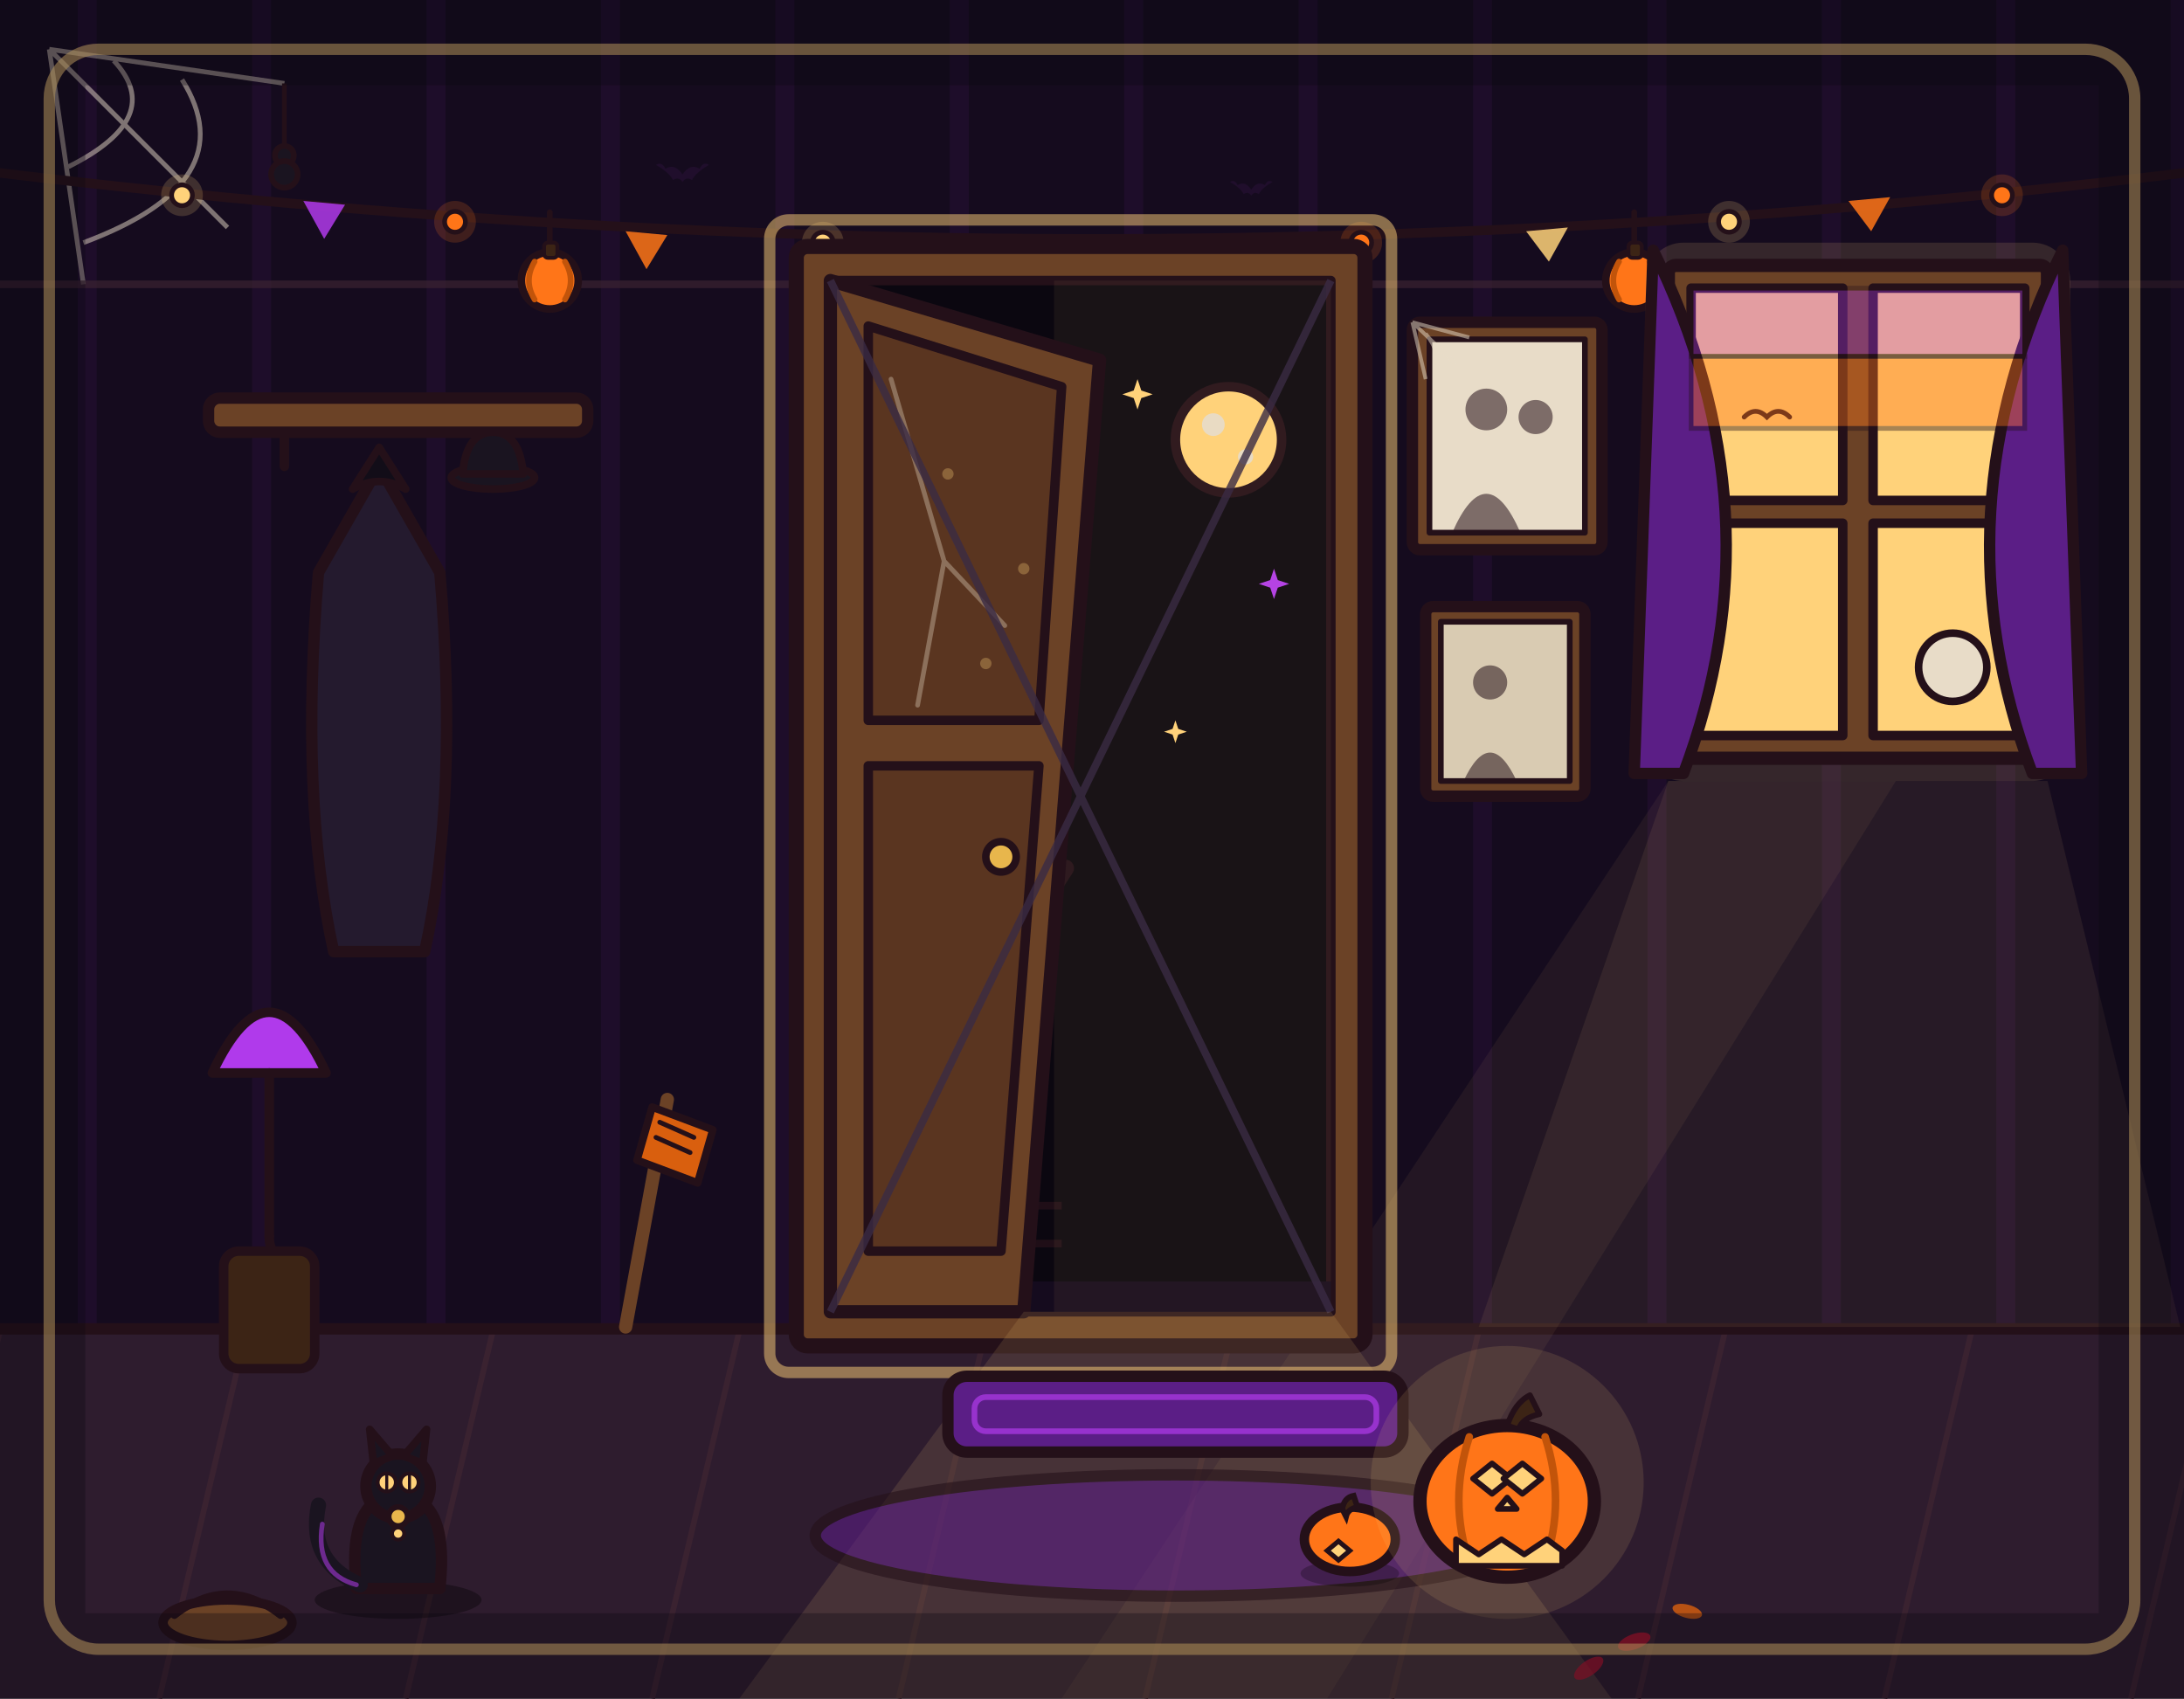
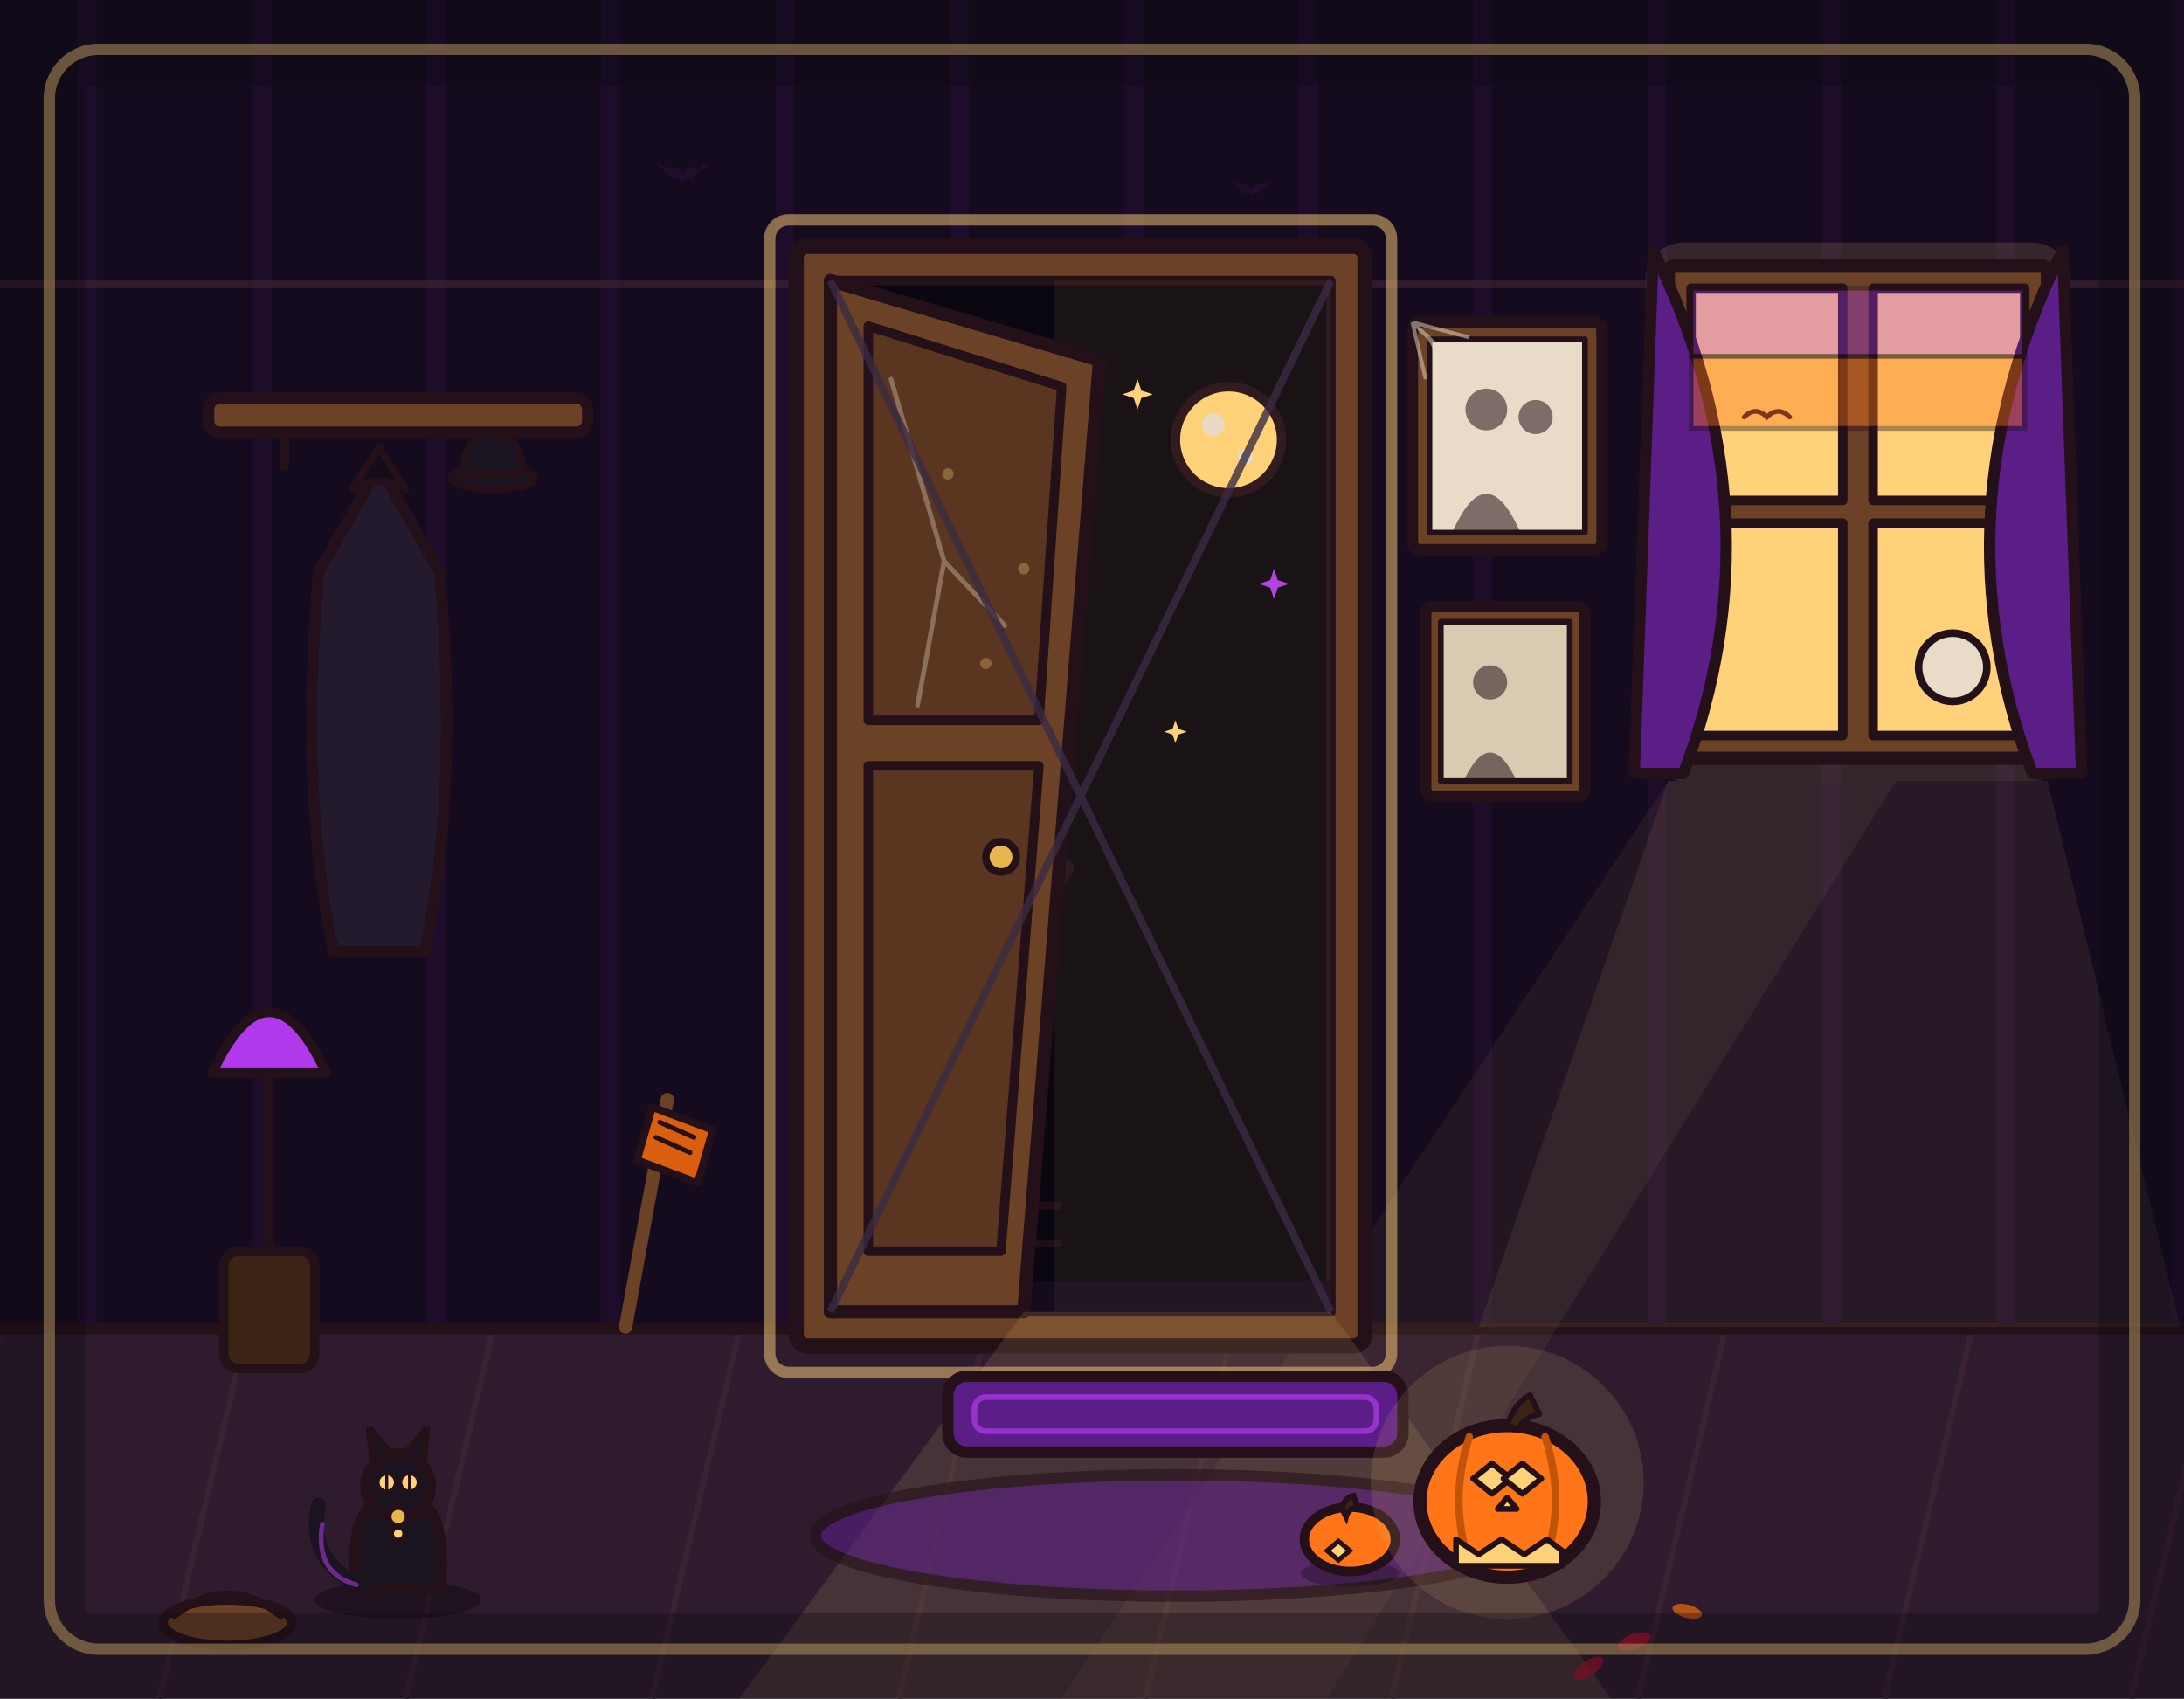
<svg xmlns="http://www.w3.org/2000/svg" viewBox="0 0 1152 896" width="1152" height="896">
  <rect x="0" y="0" width="1152" height="896" fill="#150b1e" />
  <path d="M46 0V700M138 0V700M230 0V700M322 0V700M414 0V700M506 0V700M598 0V700M690 0V700M782 0V700M874 0V700M966 0V700M1058 0V700M1150 0V700" stroke="#b03aeb" stroke-width="10" opacity=".06" fill="none" />
-   <g stroke="#e8dcc8" stroke-width="2.5" fill="none" opacity=".5">
-     <path d="M26 26 L150 44 M26 26 L44 150 M26 26 L120 120" />
-     <path d="M60 32 Q88 62 36 88" />
-     <path d="M96 42 Q130 96 44 128" />
-   </g>
-   <line x1="150" y1="44" x2="150" y2="76" stroke="#241019" stroke-width="2.5" />
-   <circle cx="150" cy="82" r="5" fill="#1a1420" stroke="#241019" stroke-width="3" />
-   <circle cx="150" cy="92" r="7" fill="#1a1420" stroke="#241019" stroke-width="3" />
  <line x1="0" y1="150" x2="1152" y2="150" stroke="#3a2230" stroke-width="4" opacity=".7" />
  <g fill="#b03aeb" opacity=".07">
    <path transform="translate(360 92)" d="M0 0 Q-4 -6 -9 -3 Q-11 -7 -14 -5 Q-7 -1 -5 3 Q-2 1 0 4 Q2 1 5 3 Q7 -1 14 -5 Q11 -7 9 -3 Q4 -6 0 0 Z" />
    <path transform="translate(660 100) scale(.8)" d="M0 0 Q-4 -6 -9 -3 Q-11 -7 -14 -5 Q-7 -1 -5 3 Q-2 1 0 4 Q2 1 5 3 Q7 -1 14 -5 Q11 -7 9 -3 Q4 -6 0 0 Z" />
    <path transform="translate(1010 220) scale(.7)" d="M0 0 Q-4 -6 -9 -3 Q-11 -7 -14 -5 Q-7 -1 -5 3 Q-2 1 0 4 Q2 1 5 3 Q7 -1 14 -5 Q11 -7 9 -3 Q4 -6 0 0 Z" />
  </g>
  <rect x="0" y="700" width="1152" height="196" fill="#2e1c2e" />
  <path d="M0 702 L-46 896M130 702 L84 896M260 702 L214 896M390 702 L344 896M520 702 L474 896M650 702 L604 896M780 702 L734 896M910 702 L864 896M1040 702 L994 896M1170 702 L1124 896" stroke="#3a2230" stroke-width="3" fill="none" />
  <line x1="0" y1="701" x2="1152" y2="701" stroke="#241019" stroke-width="6" stroke-linecap="round" />
-   <path d="M-10 90 Q576 162 1162 90" fill="none" stroke="#241019" stroke-width="5" stroke-linecap="round" />
-   <g>
-     <circle cx="96" cy="103" r="11" fill="#ffd27a" opacity=".18" />
-     <circle cx="96" cy="103" r="5.5" fill="#ffd27a" stroke="#241019" stroke-width="2.5" stroke-linejoin="round" />
-     <circle cx="240" cy="117" r="11" fill="#ff7518" opacity=".18" />
-     <circle cx="240" cy="117" r="5.5" fill="#ff7518" stroke="#241019" stroke-width="2.5" stroke-linejoin="round" />
-     <circle cx="434" cy="128" r="11" fill="#ffd27a" opacity=".18" />
-     <circle cx="434" cy="128" r="5.5" fill="#ffd27a" stroke="#241019" stroke-width="2.5" stroke-linejoin="round" />
-     <circle cx="718" cy="128" r="11" fill="#ff7518" opacity=".18" />
-     <circle cx="718" cy="128" r="5.5" fill="#ff7518" stroke="#241019" stroke-width="2.5" stroke-linejoin="round" />
-     <circle cx="912" cy="117" r="11" fill="#ffd27a" opacity=".18" />
-     <circle cx="912" cy="117" r="5.5" fill="#ffd27a" stroke="#241019" stroke-width="2.5" stroke-linejoin="round" />
-     <circle cx="1056" cy="103" r="11" fill="#ff7518" opacity=".18" />
-     <circle cx="1056" cy="103" r="5.5" fill="#ff7518" stroke="#241019" stroke-width="2.5" stroke-linejoin="round" />
-   </g>
-   <line x1="576" y1="136" x2="576" y2="152" stroke="#241019" stroke-width="2.5" />
-   <path transform="translate(576 160) scale(.9)" d="M0 0 Q-4 -6 -9 -3 Q-11 -7 -14 -5 Q-7 -1 -5 3 Q-2 1 0 4 Q2 1 5 3 Q7 -1 14 -5 Q11 -7 9 -3 Q4 -6 0 0 Z" fill="#241019" />
-   <line x1="290" y1="118" x2="290" y2="132" stroke="#241019" stroke-width="2.5" />
-   <path transform="translate(290 140) scale(.7)" d="M0 0 Q-4 -6 -9 -3 Q-11 -7 -14 -5 Q-7 -1 -5 3 Q-2 1 0 4 Q2 1 5 3 Q7 -1 14 -5 Q11 -7 9 -3 Q4 -6 0 0 Z" fill="#241019" />
-   <g>
-     <line x1="290" y1="112" x2="290" y2="132" stroke="#241019" stroke-width="3" stroke-linecap="round" />
-     <circle cx="290" cy="148" r="15" fill="#ff7518" stroke="#241019" stroke-width="4" stroke-linejoin="round" />
-     <path d="M282 138 Q276 148 282 158M298 138 Q304 148 298 158" fill="none" stroke="#c2540a" stroke-width="3" stroke-linecap="round" />
-     <rect x="287" y="128" width="7" height="8" rx="2" fill="#3c2415" stroke="#241019" stroke-width="2" stroke-linejoin="round" />
-     <line x1="576" y1="136" x2="576" y2="156" stroke="#241019" stroke-width="3" stroke-linecap="round" />
-     <circle cx="576" cy="172" r="15" fill="#ff7518" stroke="#241019" stroke-width="4" stroke-linejoin="round" />
-     <path d="M568 162 Q562 172 568 182M584 162 Q590 172 584 182" fill="none" stroke="#c2540a" stroke-width="3" stroke-linecap="round" />
-     <rect x="573" y="152" width="7" height="8" rx="2" fill="#3c2415" stroke="#241019" stroke-width="2" stroke-linejoin="round" />
-     <line x1="862" y1="112" x2="862" y2="132" stroke="#241019" stroke-width="3" stroke-linecap="round" />
-     <circle cx="862" cy="148" r="15" fill="#ff7518" stroke="#241019" stroke-width="4" stroke-linejoin="round" />
-     <path d="M854 138 Q848 148 854 158M870 138 Q876 148 870 158" fill="none" stroke="#c2540a" stroke-width="3" stroke-linecap="round" />
-     <rect x="859" y="128" width="7" height="8" rx="2" fill="#3c2415" stroke="#241019" stroke-width="2" stroke-linejoin="round" />
-   </g>
-   <g opacity=".85">
-     <path d="M160 106 L182 108 L171 126 Z" fill="#b03aeb" />
-     <path d="M330 122 L352 124 L341 142 Z" fill="#ff7518" />
-     <path d="M565 128 L587 128 L576 146 Z" fill="#b03aeb" />
-     <path d="M805 122 L827 120 L817 138 Z" fill="#ffd27a" />
-     <path d="M975 106 L997 104 L987 122 Z" fill="#ff7518" />
-   </g>
  <g>
    <rect x="110" y="210" width="200" height="18" rx="6" fill="#6b4226" stroke="#241019" stroke-width="6" stroke-linejoin="round" />
    <line x1="150" y1="228" x2="150" y2="246" stroke="#241019" stroke-width="5" stroke-linecap="round" />
    <line x1="260" y1="228" x2="260" y2="246" stroke="#241019" stroke-width="5" stroke-linecap="round" />
    <path d="M200 246 L168 302 Q158 420 176 502 L224 502 Q242 420 232 302 Z" fill="#241a2e" stroke="#241019" stroke-width="6" stroke-linejoin="round" />
    <path d="M186 258 L200 236 L214 258 Q200 250 186 258 Z" fill="#120d18" stroke="#241019" stroke-width="4" stroke-linejoin="round" />
    <path d="M112 566 Q142 502 172 566 Z" fill="#b03aeb" stroke="#241019" stroke-width="5" stroke-linejoin="round" />
    <line x1="142" y1="566" x2="142" y2="652" stroke="#241019" stroke-width="5" stroke-linecap="round" />
    <path d="M142 652 Q142 664 152 664" fill="none" stroke="#241019" stroke-width="5" stroke-linecap="round" />
    <rect x="118" y="660" width="48" height="62" rx="8" fill="#3c2415" stroke="#241019" stroke-width="5" stroke-linejoin="round" />
    <ellipse cx="260" cy="252" rx="22" ry="6" fill="#1a1420" stroke="#241019" stroke-width="4" />
    <path d="M244 250 Q246 228 260 228 Q274 228 276 250 Z" fill="#1a1420" stroke="#241019" stroke-width="4" stroke-linejoin="round" />
    <line x1="330" y1="700" x2="352" y2="580" stroke="#6b4226" stroke-width="7" stroke-linecap="round" />
    <path d="M344 584 L376 596 L368 624 L336 612 Z" fill="#d95f0e" stroke="#241019" stroke-width="4" stroke-linejoin="round" />
    <path d="M348 592 L366 600 M346 600 L364 608" stroke="#241019" stroke-width="2.5" fill="none" stroke-linecap="round" />
  </g>
  <g>
    <rect x="745" y="170" width="100" height="120" rx="4" fill="#6b4226" stroke="#241019" stroke-width="6" stroke-linejoin="round" />
    <rect x="754" y="179" width="82" height="102" fill="#e8dcc8" stroke="#241019" stroke-width="3" stroke-linejoin="round" />
    <circle cx="784" cy="216" r="11" fill="#241019" opacity=".55" stroke="none" />
    <circle cx="810" cy="220" r="9" fill="#241019" opacity=".55" stroke="none" />
    <path d="M766 281 Q784 240 802 281 Z" fill="#241019" opacity=".55" stroke="none" />
    <g stroke="#e8dcc8" stroke-width="2" fill="none" opacity=".5">
      <path d="M745 170 L775 178 M745 170 L752 200 M745 170 L768 192" />
      <path d="M752 176 Q760 186 758 196" />
    </g>
    <rect x="752" y="320" width="84" height="100" rx="4" fill="#6b4226" stroke="#241019" stroke-width="6" stroke-linejoin="round" />
    <rect x="760" y="328" width="68" height="84" fill="#d9cbb2" stroke="#241019" stroke-width="3" stroke-linejoin="round" />
    <circle cx="786" cy="360" r="9" fill="#241019" opacity=".55" stroke="none" />
    <path d="M772 412 Q786 382 800 412 Z" fill="#241019" opacity=".55" stroke="none" />
  </g>
  <g>
    <rect x="868" y="128" width="224" height="284" rx="20" fill="#ffd27a" opacity=".14" stroke="none" />
    <rect x="880" y="140" width="200" height="260" rx="4" fill="#6b4226" stroke="#241019" stroke-width="7" stroke-linejoin="round" />
    <rect x="892" y="152" width="80" height="112" fill="#ffd27a" stroke="#241019" stroke-width="5" stroke-linejoin="round" />
    <rect x="988" y="152" width="80" height="112" fill="#ffd27a" stroke="#241019" stroke-width="5" stroke-linejoin="round" />
    <rect x="892" y="276" width="80" height="112" fill="#ffd27a" stroke="#241019" stroke-width="5" stroke-linejoin="round" />
    <rect x="988" y="276" width="80" height="112" fill="#ffd27a" stroke="#241019" stroke-width="5" stroke-linejoin="round" />
    <path d="M872 132 Q940 270 888 408 L862 408 Z" fill="#5b1e86" stroke="#241019" stroke-width="6" stroke-linejoin="round" />
    <path d="M1088 132 Q1020 270 1072 408 L1098 408 Z" fill="#5b1e86" stroke="#241019" stroke-width="6" stroke-linejoin="round" />
    <circle cx="1030" cy="352" r="18" fill="#e8dcc8" stroke="#241019" stroke-width="4" />
    <g stroke="#241019" stroke-width="2.5" fill="none" stroke-linecap="round">
      <path d="M920 220 Q926 214 932 220 Q938 214 944 220" />
      <rect x="892" y="152" width="176" height="36" fill="#b03aeb" opacity=".35" />
      <rect x="892" y="188" width="176" height="38" fill="#ff7518" opacity=".4" />
    </g>
  </g>
  <polygon points="880,412 1080,412 1150,700 780,700" fill="#ffd27a" opacity=".08" />
  <polygon points="880,412 1000,412 700,896 560,896" fill="#ffd27a" opacity=".06" />
  <g>
    <rect x="420" y="130" width="300" height="580" rx="6" fill="#6b4226" stroke="#241019" stroke-width="8" stroke-linejoin="round" />
    <rect x="438" y="148" width="264" height="544" fill="#0b0710" stroke="#241019" stroke-width="5" stroke-linejoin="round" />
    <rect x="438" y="676" width="264" height="16" fill="#150b1e" stroke="none" />
    <g stroke="#241019" stroke-width="9" stroke-linecap="round" opacity=".9">
      <line x1="522" y1="676" x2="522" y2="470" />
      <line x1="522" y1="560" x2="482" y2="500" />
      <line x1="522" y1="520" x2="562" y2="458" />
      <line x1="522" y1="600" x2="492" y2="556" />
      <line x1="522" y1="500" x2="552" y2="452" />
    </g>
    <line x1="438" y1="636" x2="560" y2="636" stroke="#241019" stroke-width="4" opacity=".8" />
    <line x1="438" y1="656" x2="560" y2="656" stroke="#241019" stroke-width="4" opacity=".8" />
    <line x1="460" y1="620" x2="460" y2="676" stroke="#241019" stroke-width="4" opacity=".8" />
    <line x1="500" y1="620" x2="500" y2="676" stroke="#241019" stroke-width="4" opacity=".8" />
    <line x1="540" y1="620" x2="540" y2="676" stroke="#241019" stroke-width="4" opacity=".8" />
    <circle cx="648" cy="232" r="28" fill="#ffd27a" stroke="#241019" stroke-width="5" stroke-linejoin="round" />
    <circle cx="640" cy="224" r="6" fill="#e8dcc8" stroke="none" />
    <circle cx="657" cy="241" r="4" fill="#e8dcc8" stroke="none" />
    <path d="M600 200 L602 206 L608 208 L602 210 L600 216 L598 210 L592 208 L598 206 Z" fill="#ffd27a" stroke="none" />
    <path d="M672 300 L674 306 L680 308 L674 310 L672 316 L670 310 L664 308 L670 306 Z" fill="#b03aeb" stroke="none" />
    <path d="M620 380 L621.5 384.5 L626 386 L621.5 387.5 L620 392 L618.5 387.5 L614 386 L618.5 384.5 Z" fill="#ffd27a" stroke="none" />
    <rect x="556" y="148" width="146" height="544" fill="#ffd27a" opacity=".06" stroke="none" />
    <polygon points="438,148 580,190 540,692 438,692" fill="#6b4226" stroke="#241019" stroke-width="7" stroke-linejoin="round" />
    <polygon points="458,172 560,204 548,380 458,380" fill="#5a3520" stroke="#241019" stroke-width="5" stroke-linejoin="round" />
    <polygon points="458,404 548,404 528,660 458,660" fill="#5a3520" stroke="#241019" stroke-width="5" stroke-linejoin="round" />
    <circle cx="528" cy="452" r="8" fill="#e8b64c" stroke="#241019" stroke-width="4" stroke-linejoin="round" />
    <path d="M470 200 L498 296 L484 372 M498 296 L530 330" stroke="#e8dcc8" stroke-width="2.5" opacity=".35" fill="none" stroke-linecap="round" />
    <g stroke="#3a2a44" stroke-width="4" fill="none" opacity=".8">
      <line x1="438" y1="148" x2="570" y2="420" />
      <line x1="702" y1="148" x2="570" y2="420" />
      <line x1="438" y1="692" x2="570" y2="420" />
      <line x1="702" y1="692" x2="570" y2="420" />
    </g>
    <g fill="#ffd27a" opacity=".3">
      <circle cx="500" cy="250" r="3" />
      <circle cx="540" cy="300" r="3" />
      <circle cx="520" cy="350" r="3" />
    </g>
  </g>
  <rect x="406" y="116" width="328" height="608" rx="10" fill="none" stroke="#ffd27a" stroke-width="6" opacity=".5" />
  <polygon points="540,692 702,692 850,896 390,896" fill="#ffd27a" opacity=".12" stroke="none" />
  <ellipse cx="620" cy="810" rx="190" ry="32" fill="#5b1e86" stroke="#241019" stroke-width="6" stroke-linejoin="round" opacity=".6" />
  <rect x="500" y="726" width="240" height="40" rx="10" fill="#5b1e86" stroke="#241019" stroke-width="6" stroke-linejoin="round" />
  <rect x="514" y="737" width="212" height="18" rx="6" fill="none" stroke="#b03aeb" stroke-width="3" opacity=".7" />
  <g>
    <ellipse cx="712" cy="830" rx="26" ry="7" fill="#000000" opacity=".25" />
    <ellipse cx="712" cy="812" rx="24" ry="17" fill="#ff7518" stroke="#241019" stroke-width="5" />
    <path d="M708 796 Q709 790 714 789 L716 795 Q711 796 710 800 Z" fill="#3c2415" stroke="#241019" stroke-width="3" />
    <path d="M700 818 L706 813 L712 818 L706 823 Z" fill="#ffd27a" stroke="#241019" stroke-width="2.5" />
  </g>
  <ellipse cx="862" cy="866" rx="9" ry="4" fill="#b3122e" opacity=".8" transform="rotate(-20 862 866)" />
  <ellipse cx="890" cy="850" rx="8" ry="3.5" fill="#d95f0e" opacity=".8" transform="rotate(15 890 850)" />
  <ellipse cx="838" cy="880" rx="9" ry="4" fill="#b3122e" opacity=".7" transform="rotate(-35 838 880)" />
  <g>
    <circle cx="795" cy="782" r="72" fill="#ffd27a" opacity=".12" stroke="none" />
    <ellipse cx="795" cy="792" rx="46" ry="40" fill="#ff7518" stroke="#241019" stroke-width="7" stroke-linejoin="round" />
    <path d="M775 758 Q764 792 775 824M815 758 Q826 792 815 824" fill="none" stroke="#c2540a" stroke-width="4" stroke-linecap="round" />
    <path d="M795 752 Q799 740 807 736 L812 746 Q803 748 801 754 Z" fill="#3c2415" stroke="#241019" stroke-width="3" stroke-linejoin="round" />
    <path d="M777 780 L787 772 L797 780 L787 788 Z" fill="#ffd27a" stroke="#241019" stroke-width="3" stroke-linejoin="round" />
    <path d="M793 780 L803 772 L813 780 L803 788 Z" fill="#ffd27a" stroke="#241019" stroke-width="3" stroke-linejoin="round" />
    <path d="M795 790 L800 796 L790 796 Z" fill="#ffd27a" stroke="#241019" stroke-width="3" stroke-linejoin="round" />
    <path d="M768 812 L780 820 L792 812 L804 820 L816 812 L824 818 L824 826 L768 826 Z" fill="#ffd27a" stroke="#241019" stroke-width="3" stroke-linejoin="round" />
  </g>
  <g transform="translate(210 838)">
    <ellipse cx="0" cy="6" rx="44" ry="10" fill="#000000" stroke="none" opacity=".35" />
    <path d="M-22 0 Q-26 -36 -12 -46 Q0 -52 12 -46 Q26 -36 22 0 Z" fill="#1a1420" stroke="#241019" stroke-width="6" stroke-linejoin="round" />
    <path d="M-20 -2 Q-48 -14 -42 -44" fill="none" stroke="#1a1420" stroke-width="8" stroke-linecap="round" />
    <path d="M-22 -2 Q-44 -8 -40 -34" fill="none" stroke="#b03aeb" stroke-width="2.5" stroke-linecap="round" opacity=".55" />
    <circle cx="0" cy="-54" r="17" fill="#1a1420" stroke="#241019" stroke-width="6" stroke-linejoin="round" />
    <path d="M-13 -66 L-15 -84 L-3 -70 Z" fill="#1a1420" stroke="#241019" stroke-width="4" stroke-linejoin="round" />
    <path d="M13 -66 L15 -84 L3 -70 Z" fill="#1a1420" stroke="#241019" stroke-width="4" stroke-linejoin="round" />
    <circle cx="-6" cy="-56" r="4.8" fill="#ffd27a" stroke="#241019" stroke-width="2" stroke-linejoin="round" />
    <circle cx="6" cy="-56" r="4.8" fill="#ffd27a" stroke="#241019" stroke-width="2" stroke-linejoin="round" />
    <line x1="-6" y1="-60" x2="-6" y2="-52" stroke="#241019" stroke-width="1.6" stroke-linecap="round" />
    <line x1="6" y1="-60" x2="6" y2="-52" stroke="#241019" stroke-width="1.6" stroke-linecap="round" />
    <circle cx="0" cy="-38" r="5" fill="#e8b64c" stroke="#241019" stroke-width="3" stroke-linejoin="round" />
    <circle cx="0" cy="-29" r="3.2" fill="#ffd27a" stroke="#241019" stroke-width="2" />
  </g>
  <ellipse cx="120" cy="856" rx="34" ry="12" fill="#6b4226" stroke="#241019" stroke-width="5" />
  <path d="M92 852 Q120 830 148 852" fill="none" stroke="#241019" stroke-width="4" stroke-linecap="round" />
  <rect x="26" y="26" width="1100" height="844" rx="26" fill="none" stroke="#ffd27a" stroke-width="6" opacity=".55" />
  <rect x="0" y="0" width="1152" height="896" fill="none" stroke="#0b0710" stroke-width="90" opacity=".32" />
</svg>
